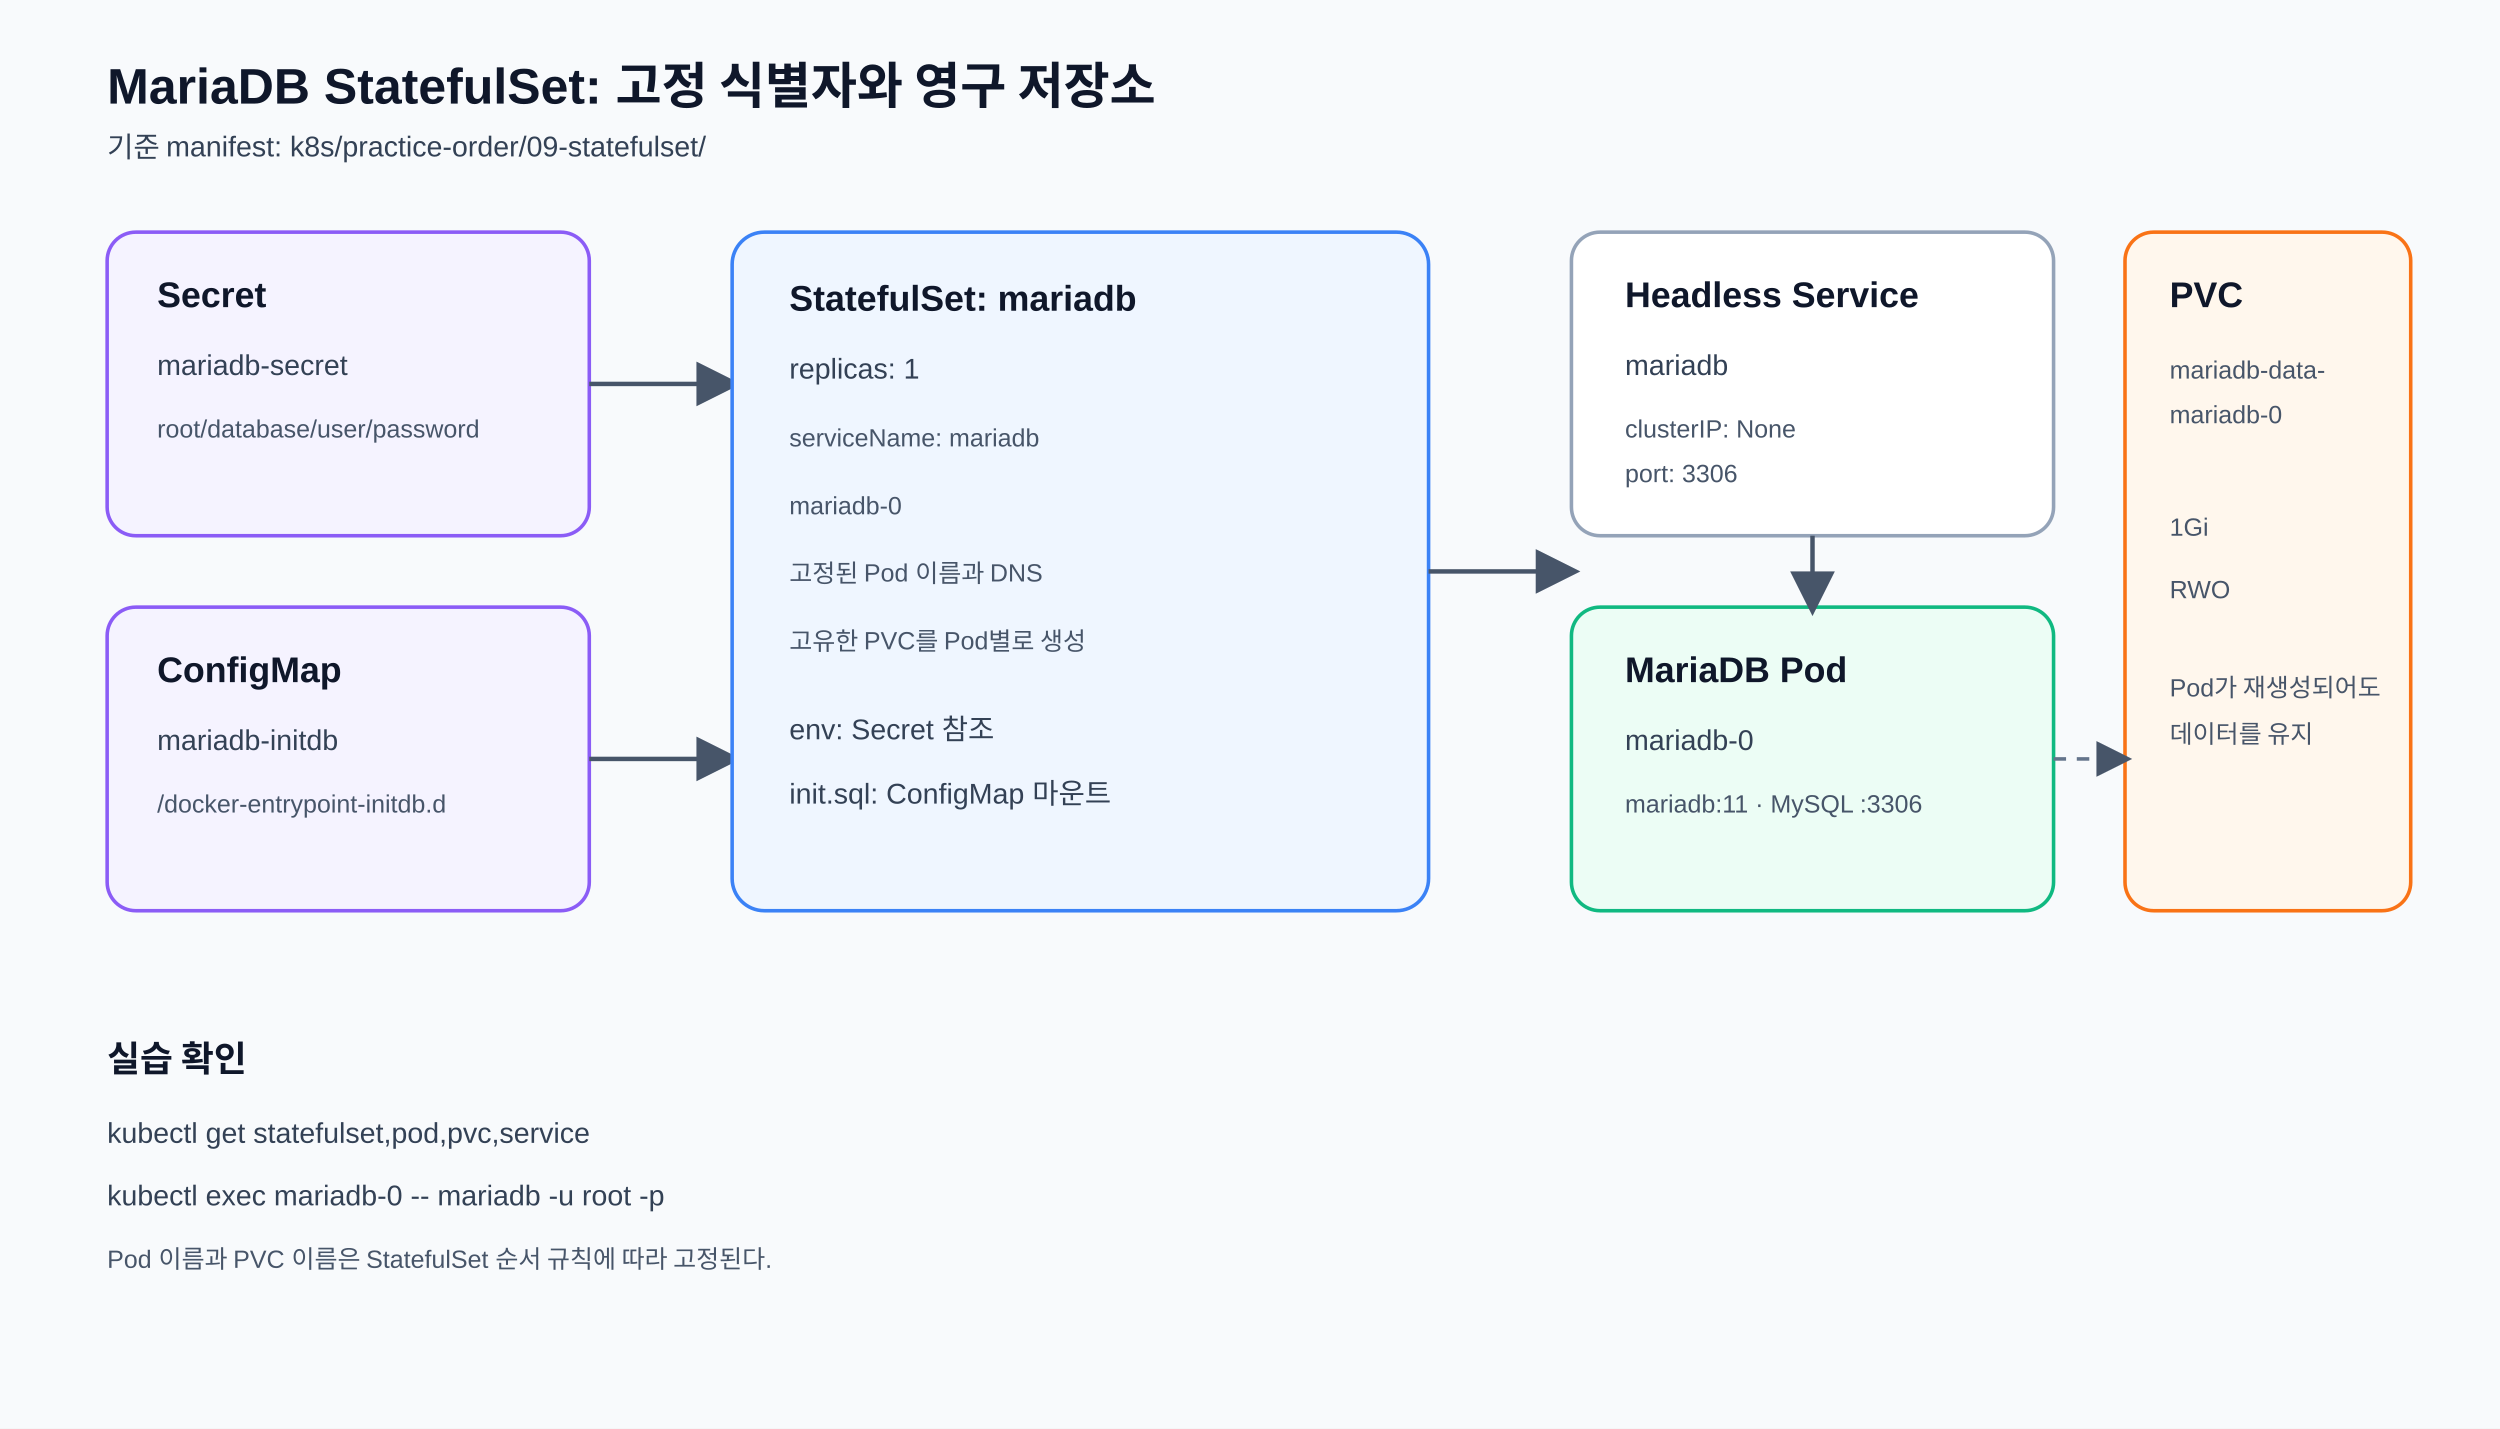
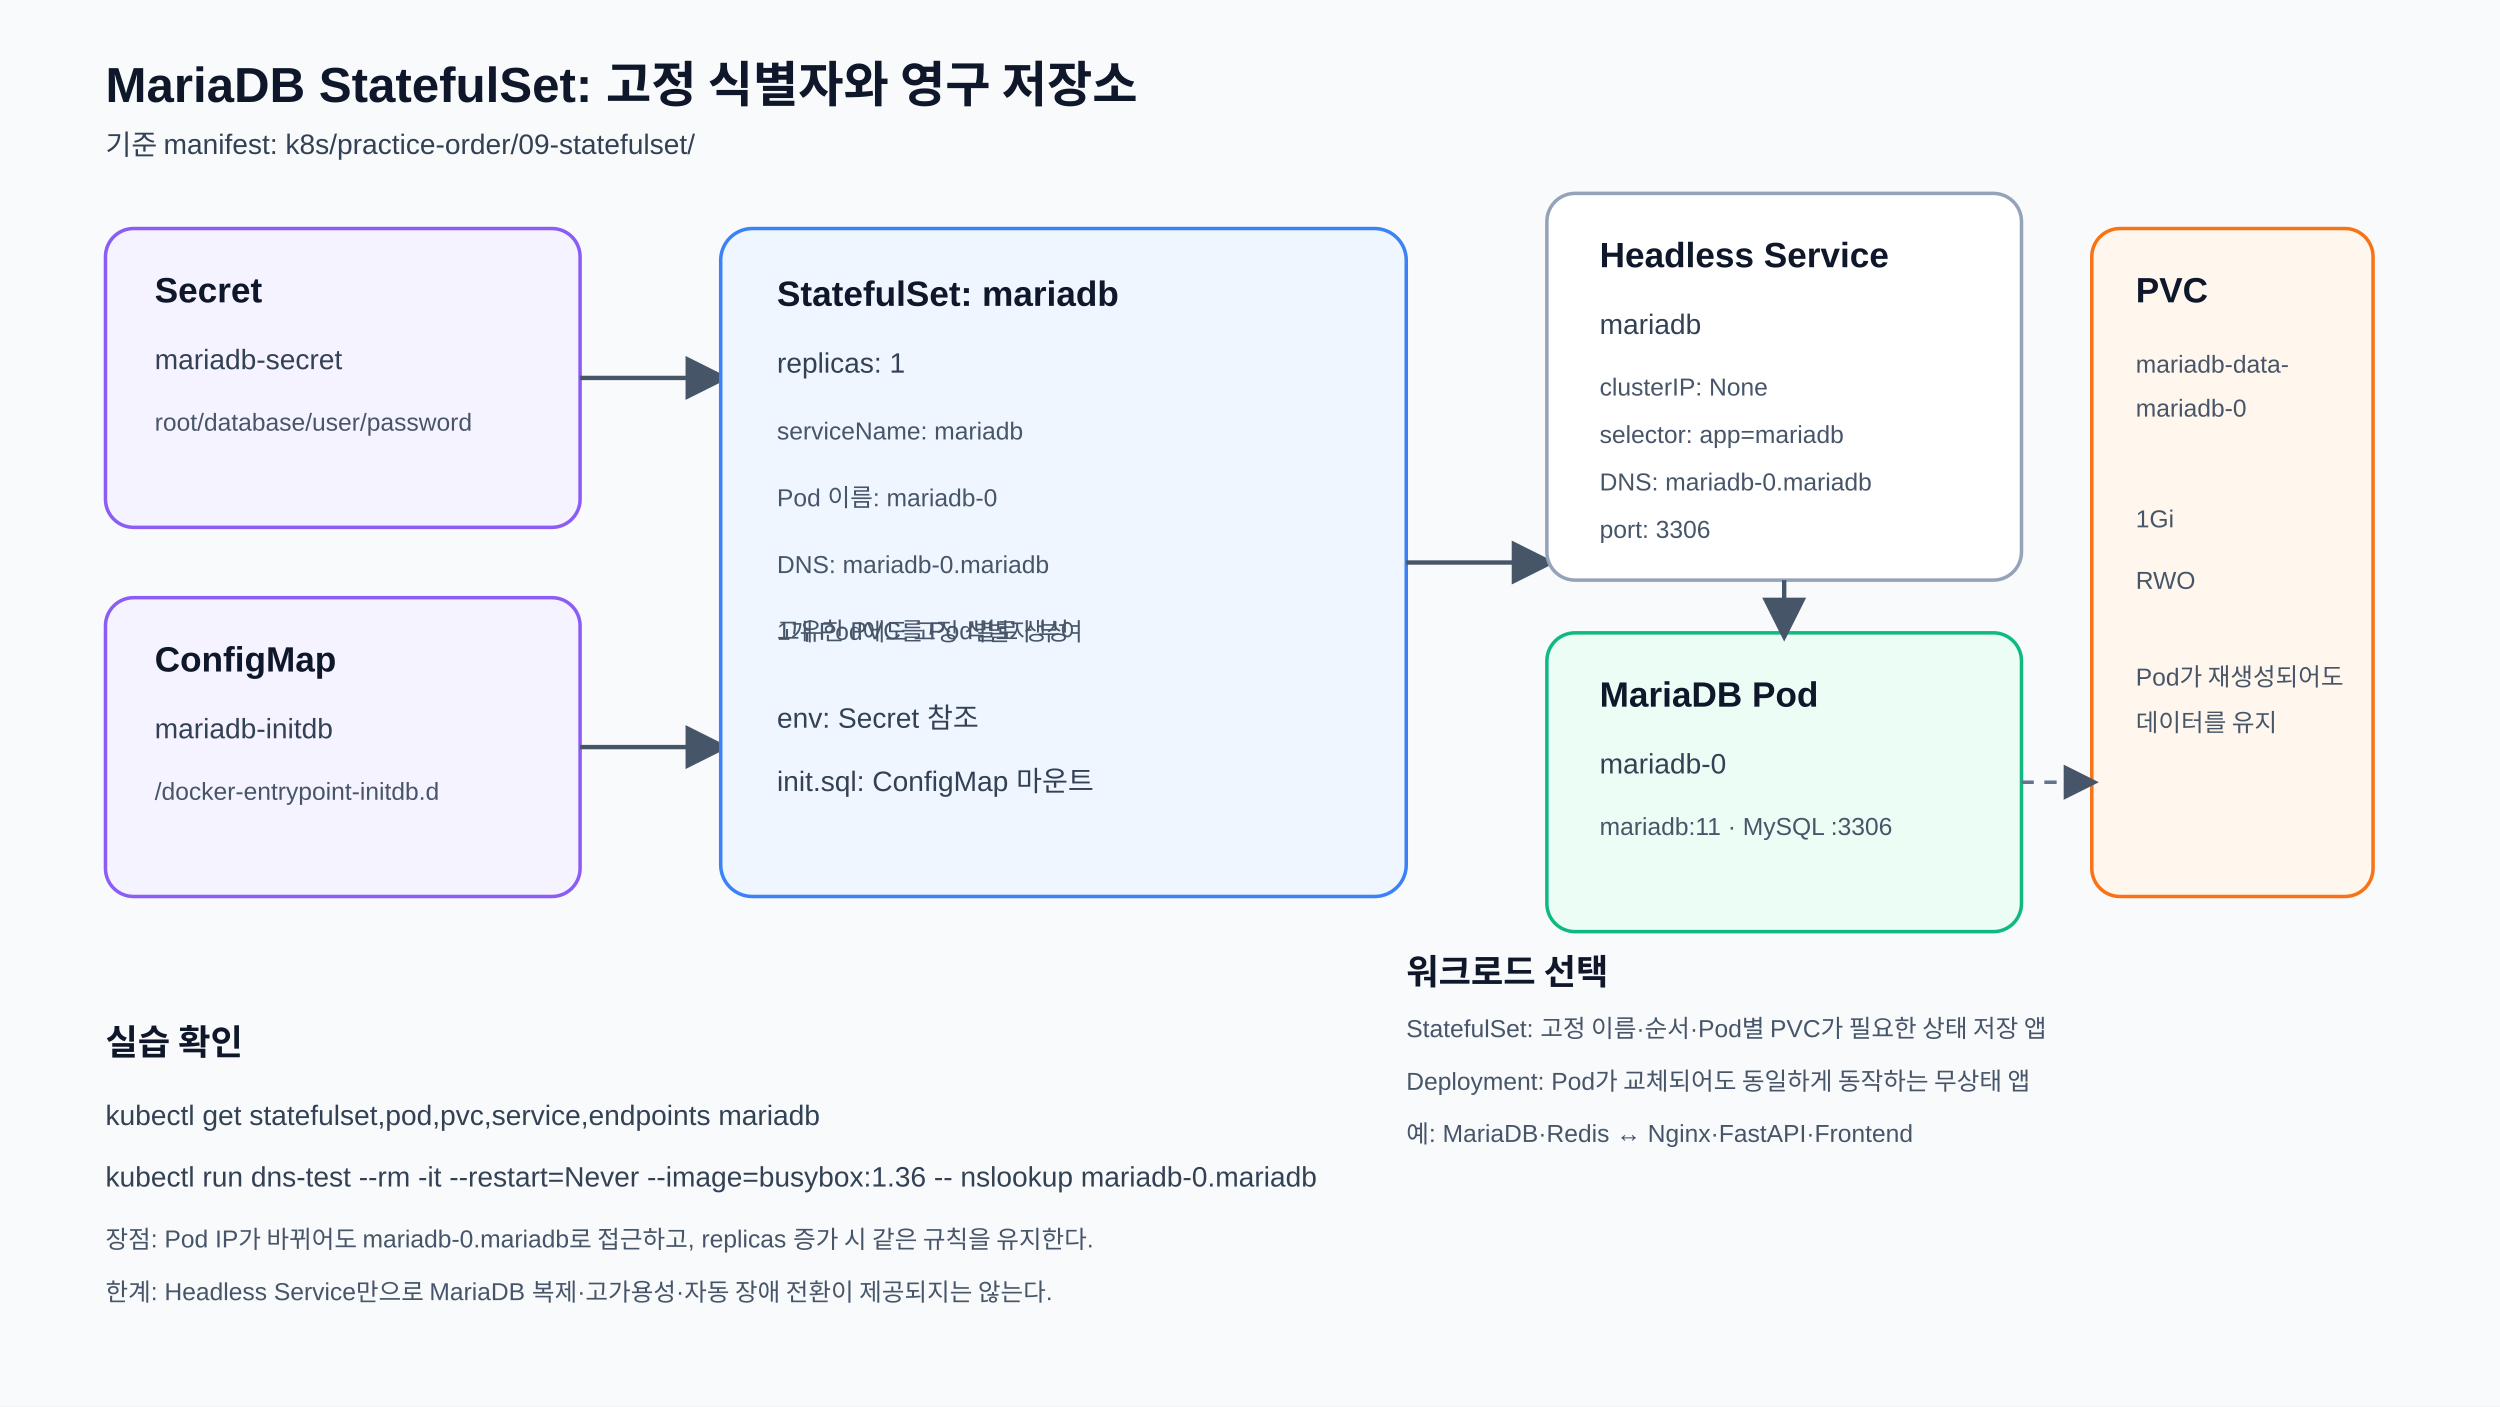
- <svg xmlns="http://www.w3.org/2000/svg" width="1400" height="800" viewBox="0 0 1400 800" role="img" aria-labelledby="title desc">
+ <svg xmlns="http://www.w3.org/2000/svg" width="13.333in" height="7.5in" viewBox="0 0 1280 720" preserveAspectRatio="xMidYMid meet" role="img" aria-labelledby="title desc">
  <defs>
    <marker id="arrow" markerWidth="10" markerHeight="10" refX="8" refY="5" orient="auto">
      <path d="M0,0 L10,5 L0,10 Z" fill="#475569" />
    </marker>
    <style>
      .title { font: 700 28px Arial, sans-serif; fill: #0f172a; }
      .heading { font: 700 20px Arial, sans-serif; fill: #0f172a; }
      .body { font: 16px Arial, sans-serif; fill: #334155; }
      .small { font: 14px Arial, sans-serif; fill: #475569; }
      .box { fill: #ffffff; stroke: #94a3b8; stroke-width: 2; }
      .stateful { fill: #eff6ff; stroke: #3b82f6; stroke-width: 2; }
      .storage { fill: #fff7ed; stroke: #f97316; stroke-width: 2; }
      .config { fill: #f5f3ff; stroke: #8b5cf6; stroke-width: 2; }
      .pod { fill: #ecfdf5; stroke: #10b981; stroke-width: 2; }
      .flow { stroke: #475569; stroke-width: 2.5; fill: none; marker-end: url(#arrow); }
      .dashed { stroke: #64748b; stroke-width: 2; fill: none; stroke-dasharray: 7 6; marker-end: url(#arrow); }
    </style>
  </defs>
-   <rect width="1400" height="800" fill="#f8fafc" />
-   <text x="60" y="58" class="title">MariaDB StatefulSet: 고정 식별자와 영구 저장소</text>
-   <text x="60" y="88" class="body">기준 manifest: k8s/practice-order/09-statefulset/</text>
-   <rect x="60" y="130" width="270" height="170" rx="16" class="config" />
-   <text x="88" y="172" class="heading">Secret</text>
-   <text x="88" y="210" class="body">mariadb-secret</text>
-   <text x="88" y="245" class="small">root/database/user/password</text>
-   <path d="M330 215 H410" class="flow" />
-   <rect x="60" y="340" width="270" height="170" rx="16" class="config" />
-   <text x="88" y="382" class="heading">ConfigMap</text>
-   <text x="88" y="420" class="body">mariadb-initdb</text>
-   <text x="88" y="455" class="small">/docker-entrypoint-initdb.d</text>
-   <path d="M330 425 H410" class="flow" />
-   <rect x="410" y="130" width="390" height="380" rx="18" class="stateful" />
-   <text x="442" y="174" class="heading">StatefulSet: mariadb</text>
-   <text x="442" y="212" class="body">replicas: 1</text>
-   <text x="442" y="250" class="small">serviceName: mariadb</text>
-   <text x="442" y="288" class="small">mariadb-0</text>
-   <text x="442" y="326" class="small">고정된 Pod 이름과 DNS</text>
-   <text x="442" y="364" class="small">고유한 PVC를 Pod별로 생성</text>
-   <text x="442" y="414" class="body">env: Secret 참조</text>
-   <text x="442" y="450" class="body">init.sql: ConfigMap 마운트</text>
-   <path d="M800 320 H880" class="flow" />
-   <rect x="880" y="130" width="270" height="170" rx="16" class="box" />
-   <text x="910" y="172" class="heading">Headless Service</text>
-   <text x="910" y="210" class="body">mariadb</text>
-   <text x="910" y="245" class="small">clusterIP: None</text>
-   <text x="910" y="270" class="small">port: 3306</text>
-   <rect x="880" y="340" width="270" height="170" rx="16" class="pod" />
-   <text x="910" y="382" class="heading">MariaDB Pod</text>
-   <text x="910" y="420" class="body">mariadb-0</text>
-   <text x="910" y="455" class="small">mariadb:11 · MySQL :3306</text>
-   <path d="M1015 300 V340" class="flow" />
-   <rect x="1190" y="130" width="160" height="380" rx="16" class="storage" />
-   <text x="1215" y="172" class="heading">PVC</text>
-   <text x="1215" y="212" class="small">mariadb-data-</text>
-   <text x="1215" y="237" class="small">mariadb-0</text>
-   <path d="M1150 425 H1190" class="dashed" />
-   <text x="1215" y="300" class="small">1Gi</text>
-   <text x="1215" y="335" class="small">RWO</text>
-   <text x="1215" y="390" class="small">Pod가 재생성되어도</text>
-   <text x="1215" y="416" class="small">데이터를 유지</text>
-   <text x="60" y="600" class="heading">실습 확인</text>
-   <text x="60" y="640" class="body">kubectl get statefulset,pod,pvc,service</text>
-   <text x="60" y="675" class="body">kubectl exec mariadb-0 -- mariadb -u root -p</text>
-   <text x="60" y="710" class="small">Pod 이름과 PVC 이름은 StatefulSet 순서 규칙에 따라 고정된다.</text>
+   <rect width="1280" height="720" fill="#f8fafc" />
+   <g transform="scale(0.9)">
+     <text x="60" y="58" class="title">MariaDB StatefulSet: 고정 식별자와 영구 저장소</text>
+     <text x="60" y="88" class="body">기준 manifest: k8s/practice-order/09-statefulset/</text>
+     <rect x="60" y="130" width="270" height="170" rx="16" class="config" />
+     <text x="88" y="172" class="heading">Secret</text>
+     <text x="88" y="210" class="body">mariadb-secret</text>
+     <text x="88" y="245" class="small">root/database/user/password</text>
+     <path d="M330 215 H410" class="flow" />
+     <rect x="60" y="340" width="270" height="170" rx="16" class="config" />
+     <text x="88" y="382" class="heading">ConfigMap</text>
+     <text x="88" y="420" class="body">mariadb-initdb</text>
+     <text x="88" y="455" class="small">/docker-entrypoint-initdb.d</text>
+     <path d="M330 425 H410" class="flow" />
+     <rect x="410" y="130" width="390" height="380" rx="18" class="stateful" />
+     <text x="442" y="174" class="heading">StatefulSet: mariadb</text>
+     <text x="442" y="212" class="body">replicas: 1</text>
+     <text x="442" y="250" class="small">serviceName: mariadb</text>
+     <text x="442" y="288" class="small">Pod 이름: mariadb-0</text>
+     <text x="442" y="326" class="small">DNS: mariadb-0.mariadb</text>
+     <text x="442" y="364" class="small">1개 Pod에도 고정 식별자 부여</text>
+     <text x="442" y="364" class="small">고유한 PVC를 Pod별로 생성</text>
+     <text x="442" y="414" class="body">env: Secret 참조</text>
+     <text x="442" y="450" class="body">init.sql: ConfigMap 마운트</text>
+     <path d="M800 320 H880" class="flow" />
+     <rect x="880" y="110" width="270" height="220" rx="16" class="box" />
+     <text x="910" y="152" class="heading">Headless Service</text>
+     <text x="910" y="190" class="body">mariadb</text>
+     <text x="910" y="225" class="small">clusterIP: None</text>
+     <text x="910" y="252" class="small">selector: app=mariadb</text>
+     <text x="910" y="279" class="small">DNS: mariadb-0.mariadb</text>
+     <text x="910" y="306" class="small">port: 3306</text>
+     <rect x="880" y="360" width="270" height="170" rx="16" class="pod" />
+     <text x="910" y="402" class="heading">MariaDB Pod</text>
+     <text x="910" y="440" class="body">mariadb-0</text>
+     <text x="910" y="475" class="small">mariadb:11 · MySQL :3306</text>
+     <path d="M1015 330 V360" class="flow" />
+     <rect x="1190" y="130" width="160" height="380" rx="16" class="storage" />
+     <text x="1215" y="172" class="heading">PVC</text>
+     <text x="1215" y="212" class="small">mariadb-data-</text>
+     <text x="1215" y="237" class="small">mariadb-0</text>
+     <path d="M1150 445 H1190" class="dashed" />
+     <text x="1215" y="300" class="small">1Gi</text>
+     <text x="1215" y="335" class="small">RWO</text>
+     <text x="1215" y="390" class="small">Pod가 재생성되어도</text>
+     <text x="1215" y="416" class="small">데이터를 유지</text>
+     <text x="60" y="600" class="heading">실습 확인</text>
+     <text x="60" y="640" class="body">kubectl get statefulset,pod,pvc,service,endpoints mariadb</text>
+     <text x="60" y="675" class="body">kubectl run dns-test --rm -it --restart=Never --image=busybox:1.36 -- nslookup mariadb-0.mariadb</text>
+     <text x="60" y="710" class="small">장점: Pod IP가 바뀌어도 mariadb-0.mariadb로 접근하고, replicas 증가 시 같은 규칙을 유지한다.</text>
+     <text x="60" y="740" class="small">한계: Headless Service만으로 MariaDB 복제·고가용성·자동 장애 전환이 제공되지는 않는다.</text>
+     <text x="800" y="560" class="heading">워크로드 선택</text>
+     <text x="800" y="590" class="small">StatefulSet: 고정 이름·순서·Pod별 PVC가 필요한 상태 저장 앱</text>
+     <text x="800" y="620" class="small">Deployment: Pod가 교체되어도 동일하게 동작하는 무상태 앱</text>
+     <text x="800" y="650" class="small">예: MariaDB·Redis ↔ Nginx·FastAPI·Frontend</text>
+   </g>
</svg>
